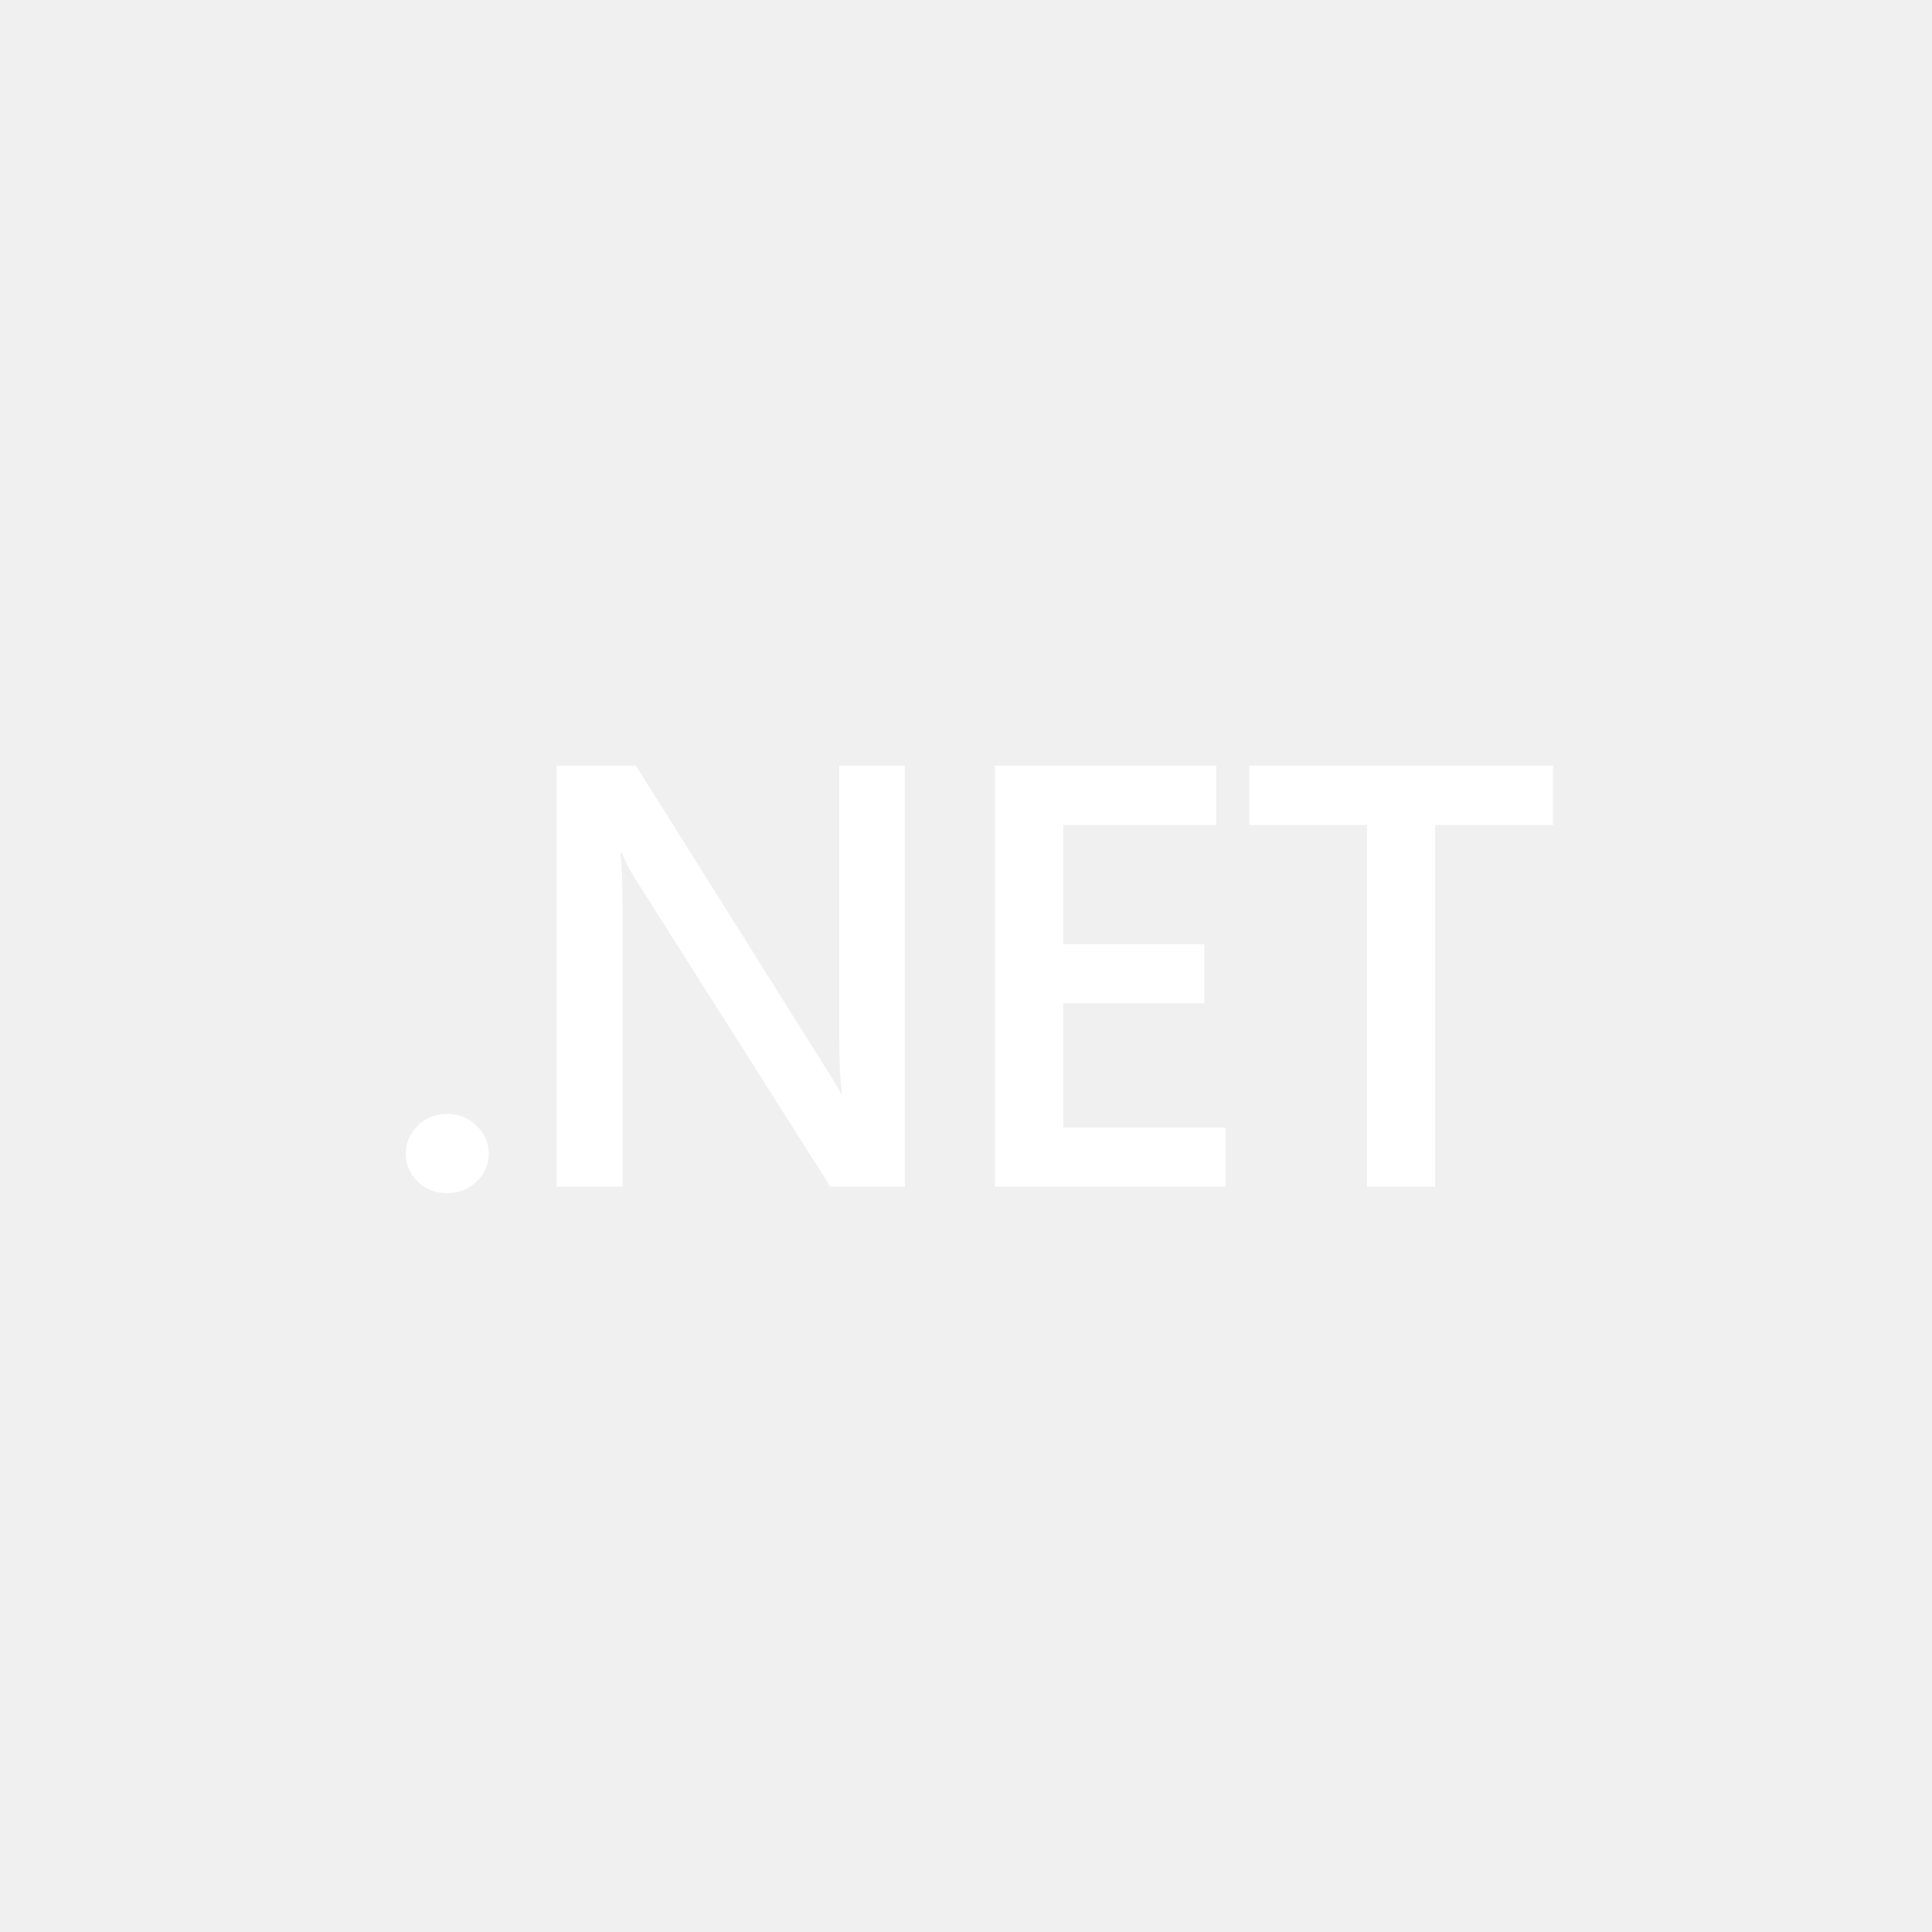
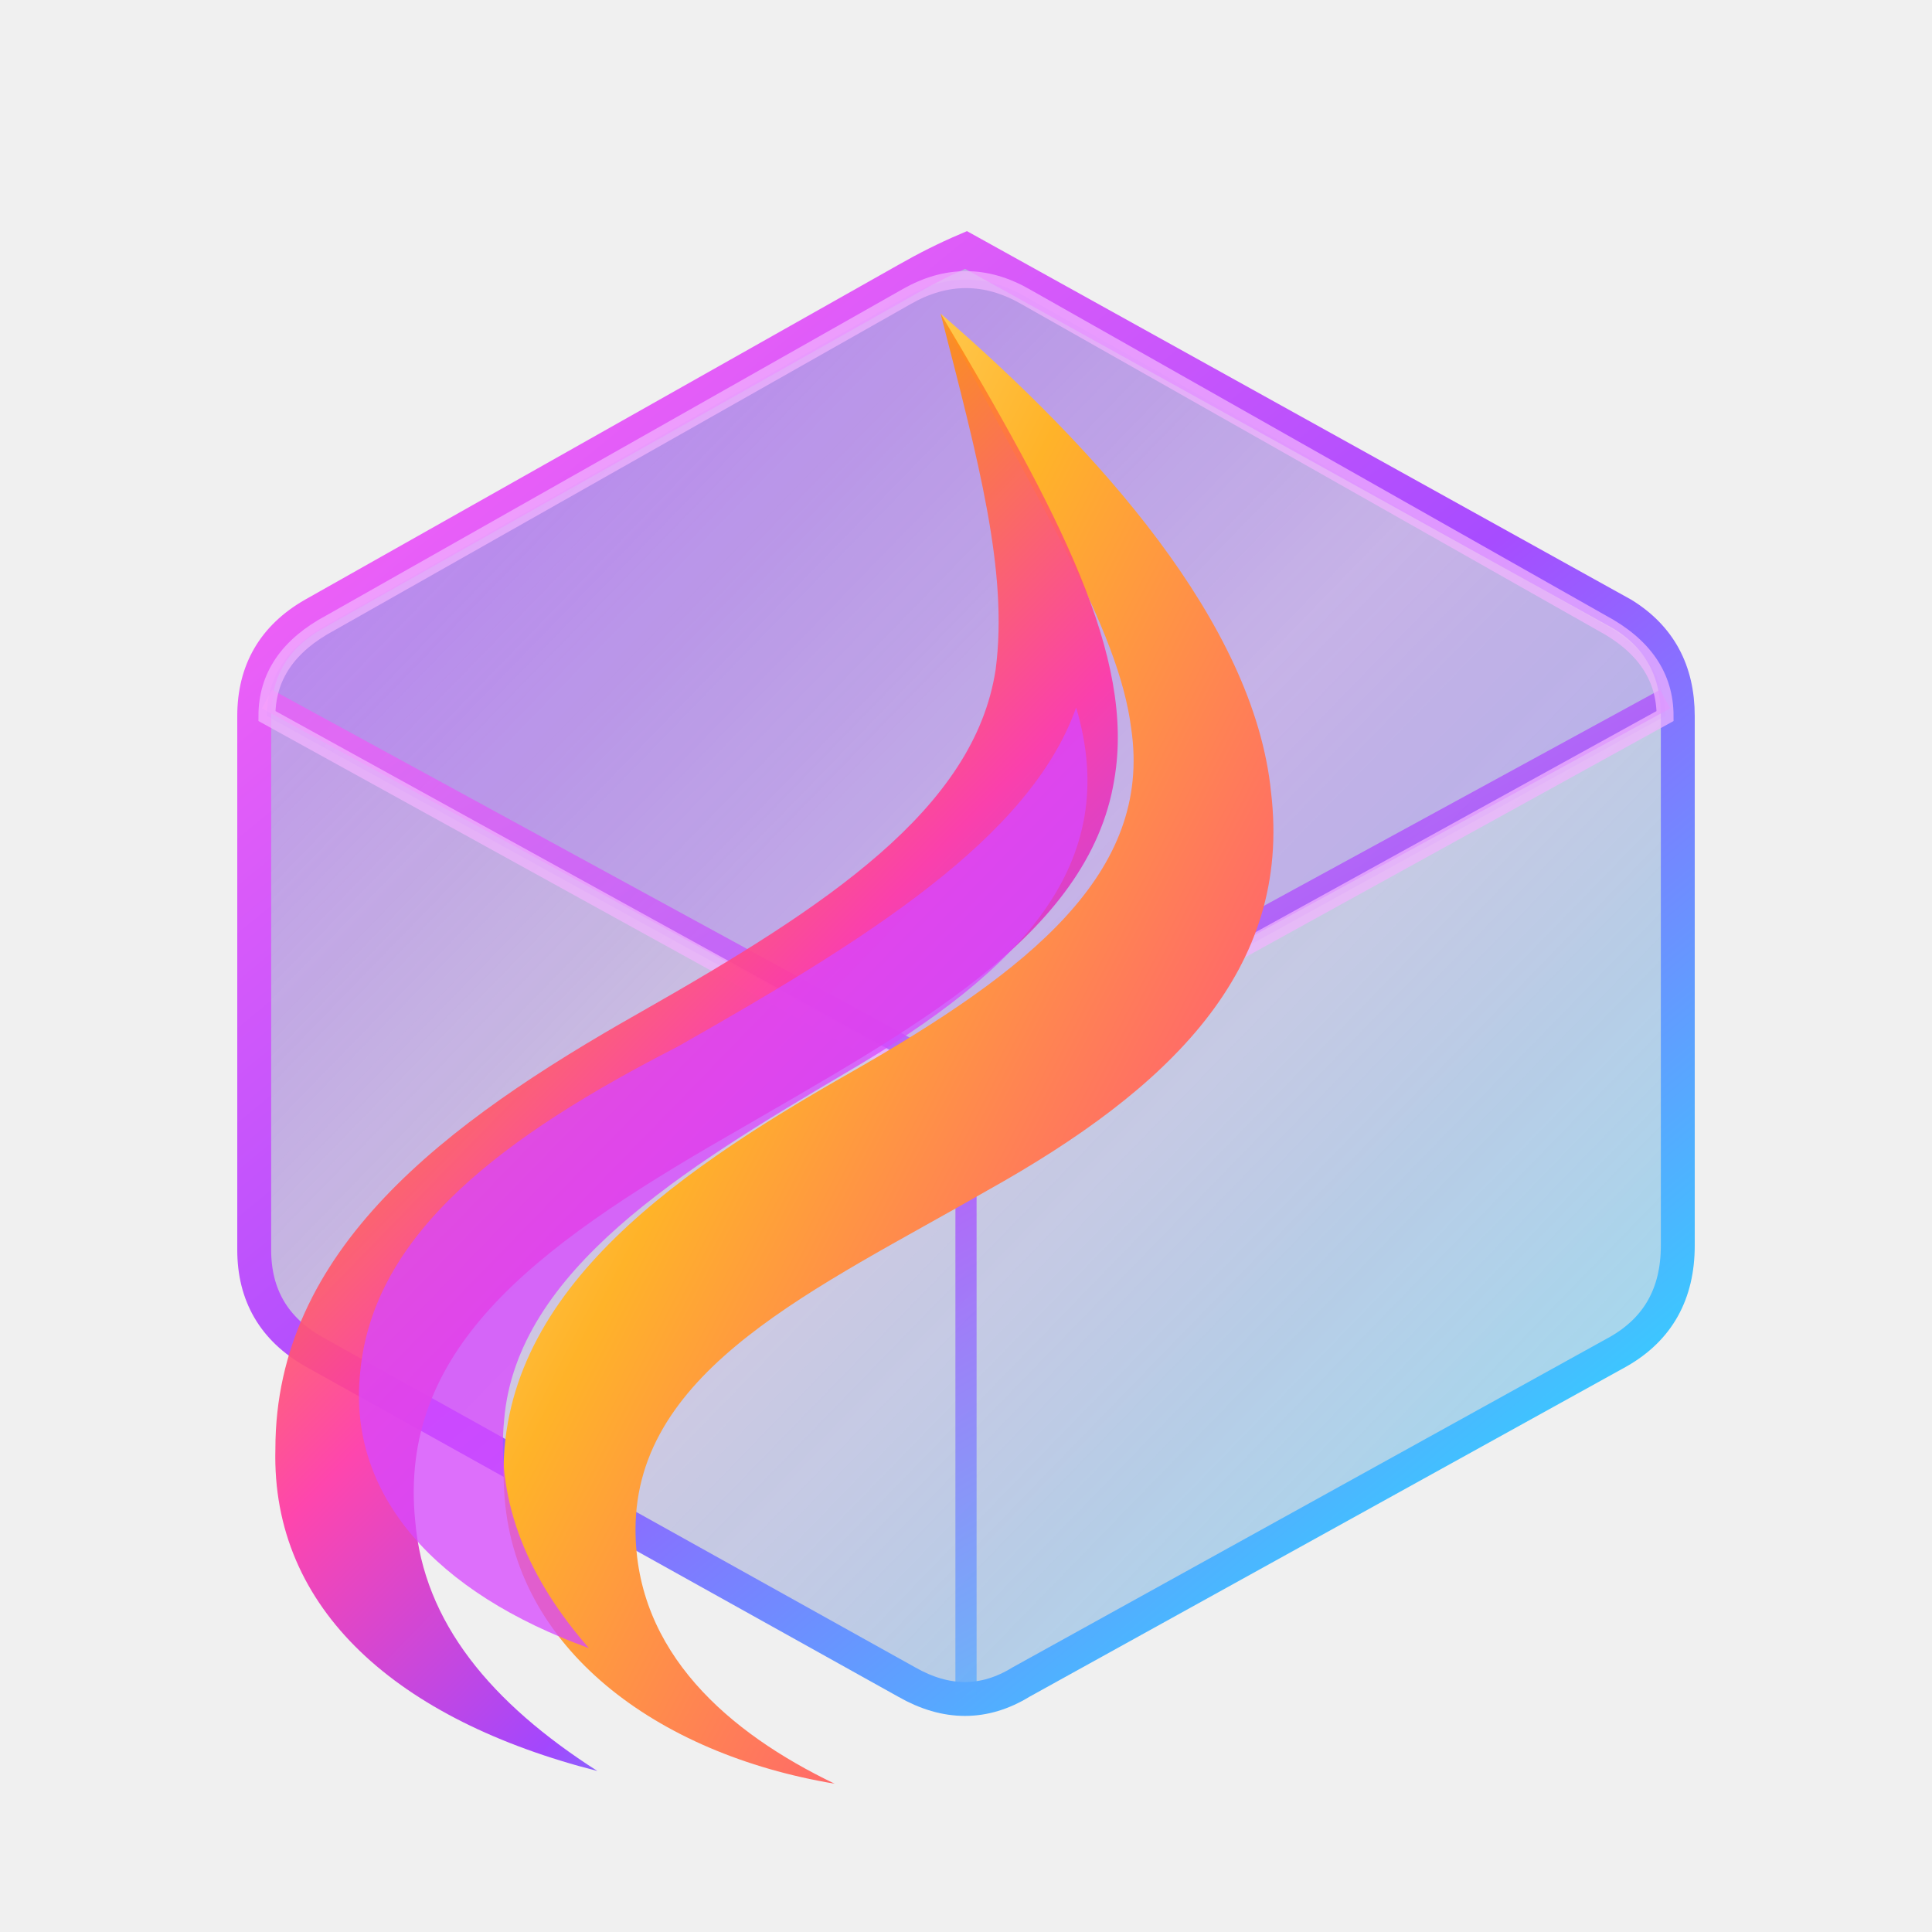
- <svg xmlns="http://www.w3.org/2000/svg" width="456" height="456" viewBox="0 0 456 456" version="1.1" xml:space="preserve" style="fill-rule:evenodd;clip-rule:evenodd;stroke-linejoin:round;stroke-miterlimit:2;">
-   <path d="m 105.5,281.609 c -2.703,0 -5.001,-0.9 -6.893,-2.702 -1.892,-1.848 -2.838,-4.042 -2.838,-6.582 0,-2.587 0.946,-4.804 2.838,-6.652 1.892,-1.848 4.19,-2.772 6.893,-2.772 2.748,0 5.068,0.924 6.96,2.772 1.937,1.848 2.906,4.064 2.906,6.652 0,2.54 -0.968,4.734 -2.906,6.582 -1.892,1.802 -4.212,2.702 -6.96,2.702 z" style="fill:#ffffff;fill-rule:nonzero;stroke-width:0.838" />
-   <path d="M 213.561,280.084 H 195.99 L 149.7,207.054 c -1.171,-1.848 -2.14,-3.765 -2.906,-5.751 h -0.406 c 0.361,2.125 0.541,6.675 0.541,13.65 v 65.132 h -15.543 v -99.36 h 18.719 l 44.737,71.298 c 1.892,2.957 3.109,4.989 3.649,6.098 h 0.27 c -0.45,-2.632 -0.676,-7.09 -0.676,-13.373 v -64.023 h 15.476 z" style="fill:#ffffff;fill-rule:nonzero;stroke-width:0.838" />
-   <path d="m 289.251,280.084 h -54.401 v -99.36 h 52.238 v 13.997 h -36.154 v 28.131 h 33.316 v 13.927 h -33.316 v 29.378 h 38.316 z" style="fill:#ffffff;fill-rule:nonzero;stroke-width:0.838" />
-   <path d="M 366.565,194.721 H 338.722 v 85.363 h -16.084 v -85.363 h -27.775 v -13.997 h 71.701 z" style="fill:#ffffff;fill-rule:nonzero;stroke-width:0.838" />
+ <svg xmlns="http://www.w3.org/2000/svg" width="456" height="456" viewBox="0 0 456 456">
+   <defs>
+     <linearGradient id="glass" x1="0" y1="0" x2="1" y2="1">
+       <stop offset="0" stop-color="#A83BFF" stop-opacity=".58" />
+       <stop offset=".5" stop-color="#4520A8" stop-opacity=".18" />
+       <stop offset="1" stop-color="#13DFFF" stop-opacity=".42" />
+     </linearGradient>
+     <linearGradient id="edge" x1=".1" y1="0" x2=".9" y2="1">
+       <stop offset="0" stop-color="#FF65F5" />
+       <stop offset=".5" stop-color="#A74CFF" />
+       <stop offset="1" stop-color="#21E6FF" />
+     </linearGradient>
+     <linearGradient id="ribbon" x1=".2" y1="0" x2=".8" y2="1">
+       <stop offset="0" stop-color="#FFF34B" />
+       <stop offset=".28" stop-color="#FF8B18" />
+       <stop offset=".53" stop-color="#FF37A8" />
+       <stop offset=".78" stop-color="#9C39FF" />
+       <stop offset="1" stop-color="#13E7F6" />
+     </linearGradient>
+     <linearGradient id="shine" x1="0" y1="0" x2="1" y2="1">
+       <stop offset="0" stop-color="#FFFBA6" />
+       <stop offset=".4" stop-color="#FFB329" />
+       <stop offset="1" stop-color="#FF25A5" />
+     </linearGradient>
+   </defs>
+   <path d="M228 59 383 145Q396 153 396 169V294Q396 311 382 319L241 397Q228 405 214 397L74 319Q60 311 60 295V169Q60 153 74 145L214 66Q221 62 228 59Z" fill="url(#glass)" stroke="url(#edge)" stroke-width="8" />
+   <path d="M63 165 228 255 393 165M228 255V400" fill="none" stroke="url(#edge)" stroke-opacity=".75" stroke-width="5" />
+   <path d="M78 147 214 70Q228 62 242 70L378 147Q393 155 393 169L228 260 63 169Q63 155 78 147Z" fill="#8A37FF" fill-opacity=".16" stroke="#F3B5FF" stroke-opacity=".72" stroke-width="4" />
+   <path d="M222 74C259 106 296 147 300 187c5 42-24 70-67 94-40 23-83 42-83 80 0 29 22 48 47 60-42-7-76-32-78-69-3-45 38-74 82-99 42-24 71-47 66-81-3-24-22-53-45-98Z" fill="url(#shine)" />
+   <path d="M222 74C250 121 268 155 263 184c-6 37-48 59-91 84-47 27-78 51-74 91 2 24 18 43 43 59-47-12-77-38-76-76 0-47 40-77 86-103 44-25 79-48 84-81 3-23-4-49-13-84Z" fill="url(#ribbon)" fill-opacity=".92" />
+   <path d="M160 247c44-25 83-49 94-80 11 37-13 62-54 86-39 23-78 47-81 82-2 20 6 38 20 54-36-13-57-36-54-65 3-33 34-56 75-77Z" fill="#D848FF" fill-opacity=".76" />
</svg>
